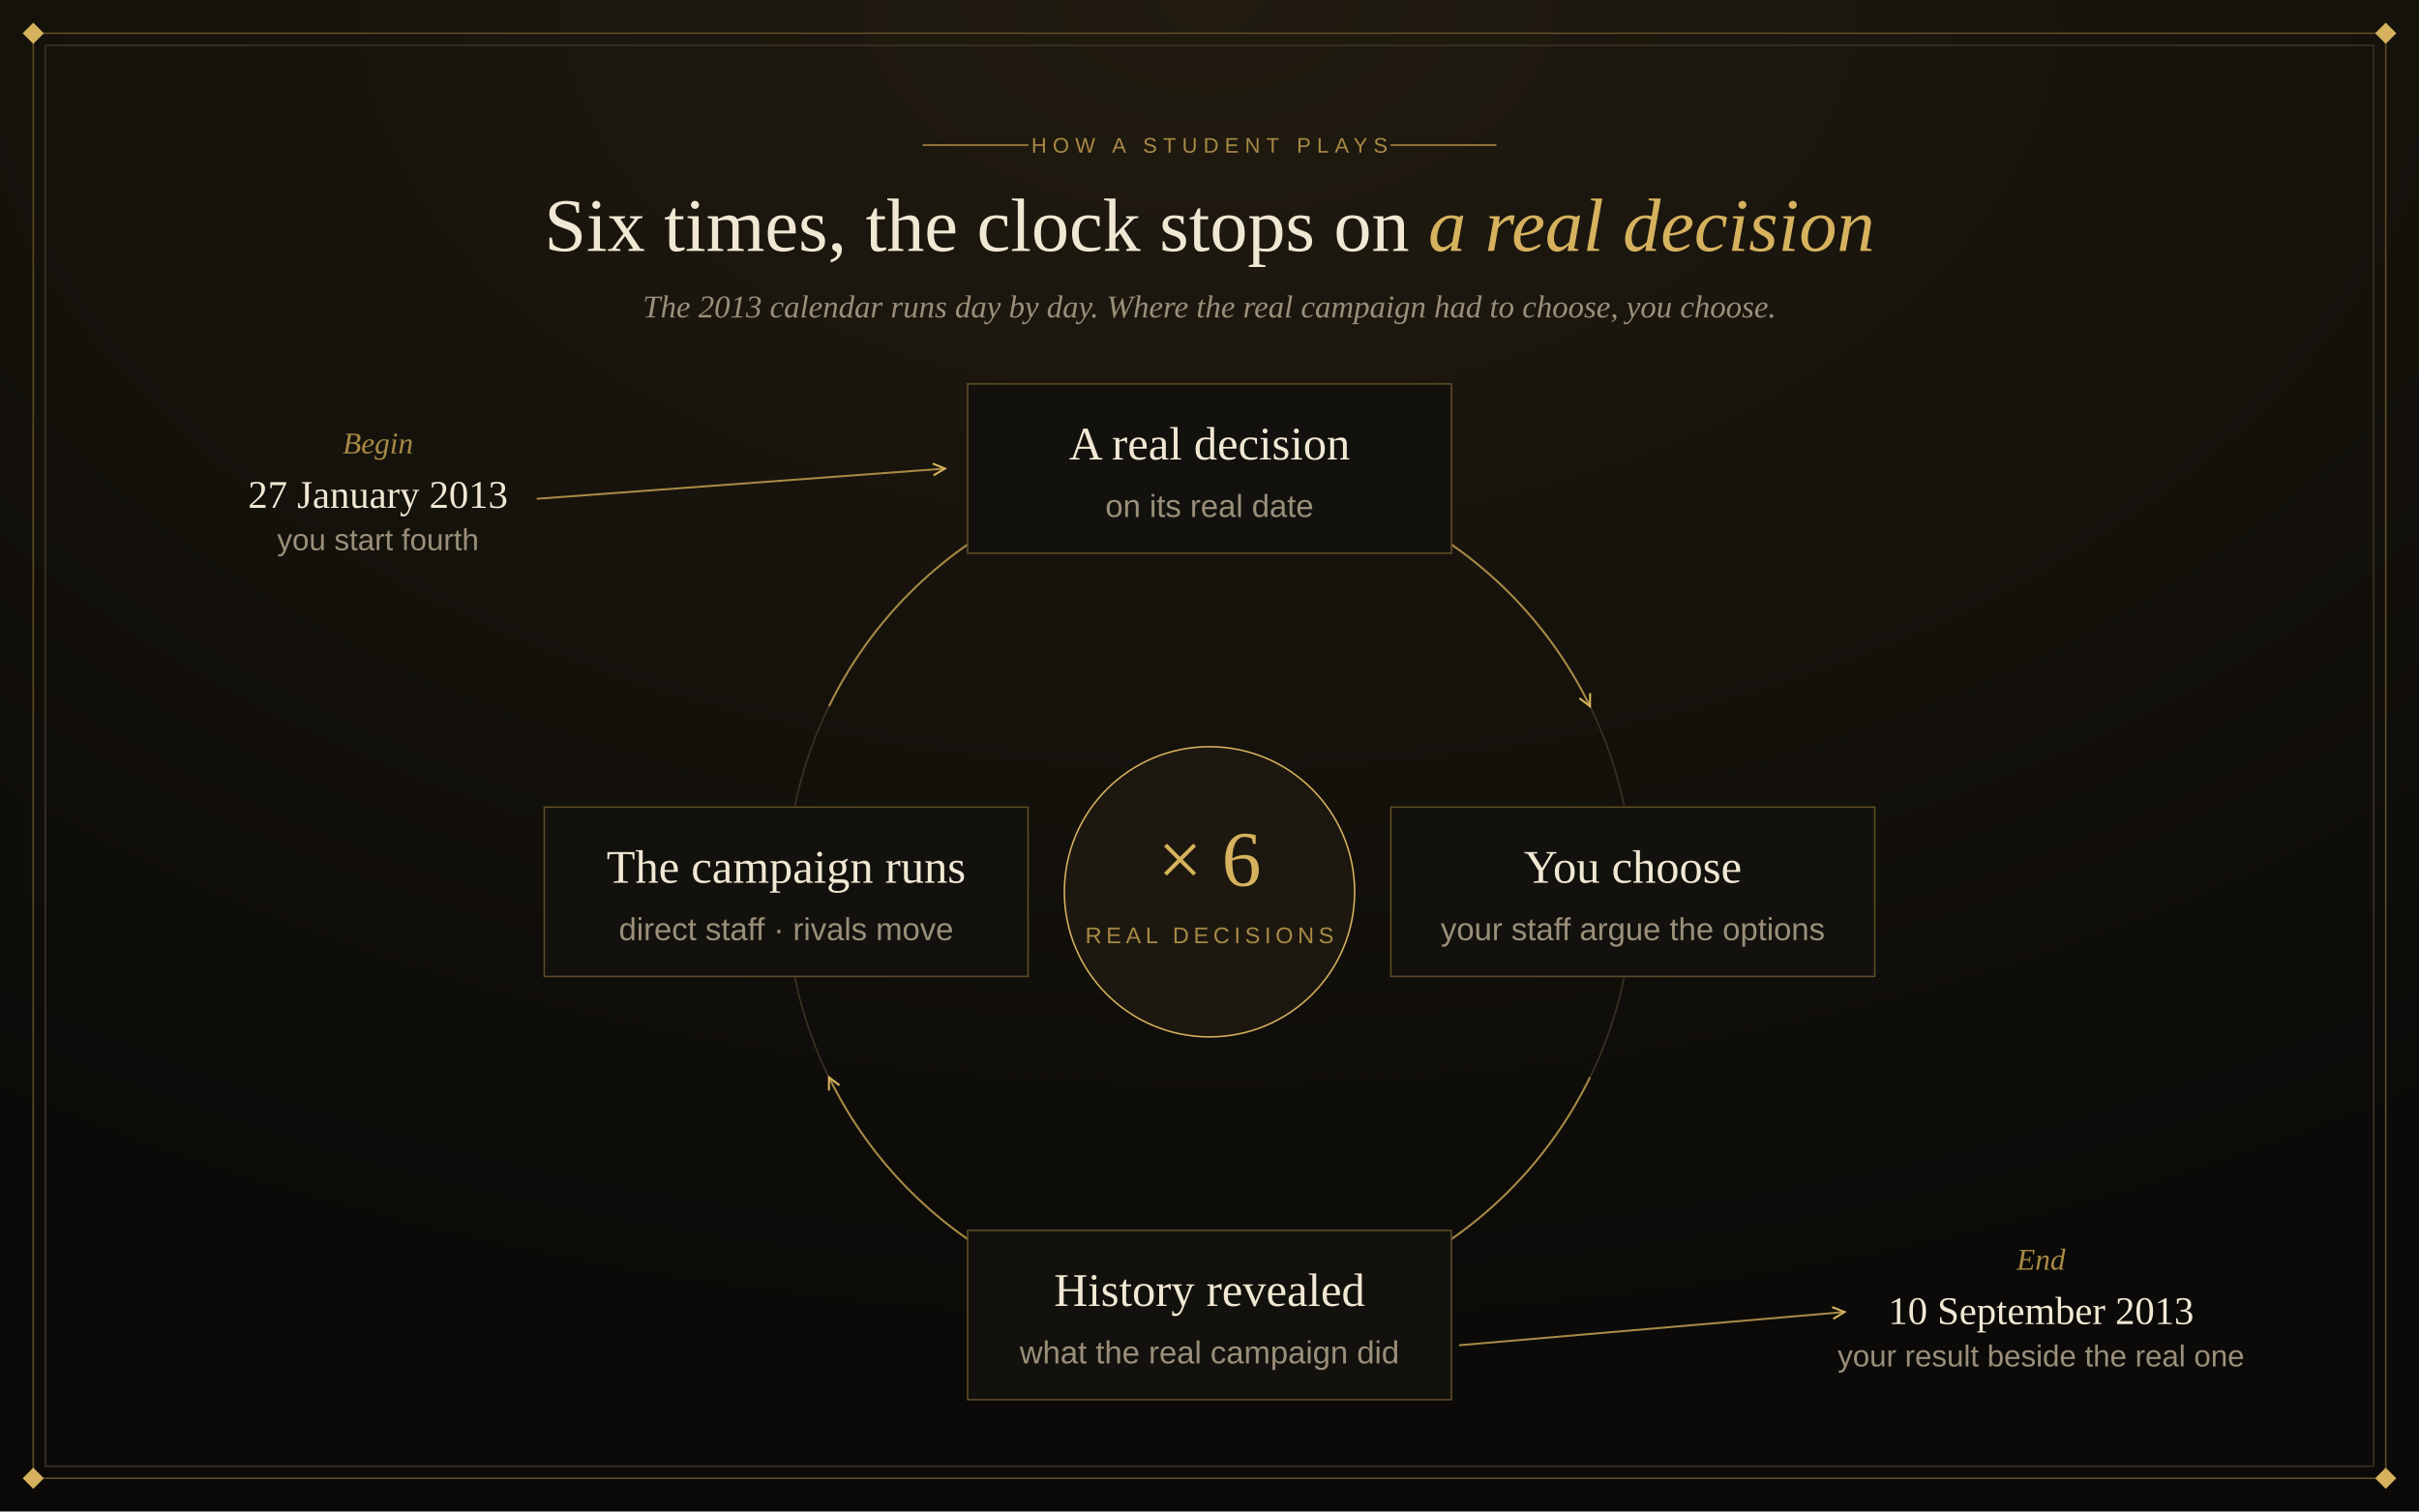
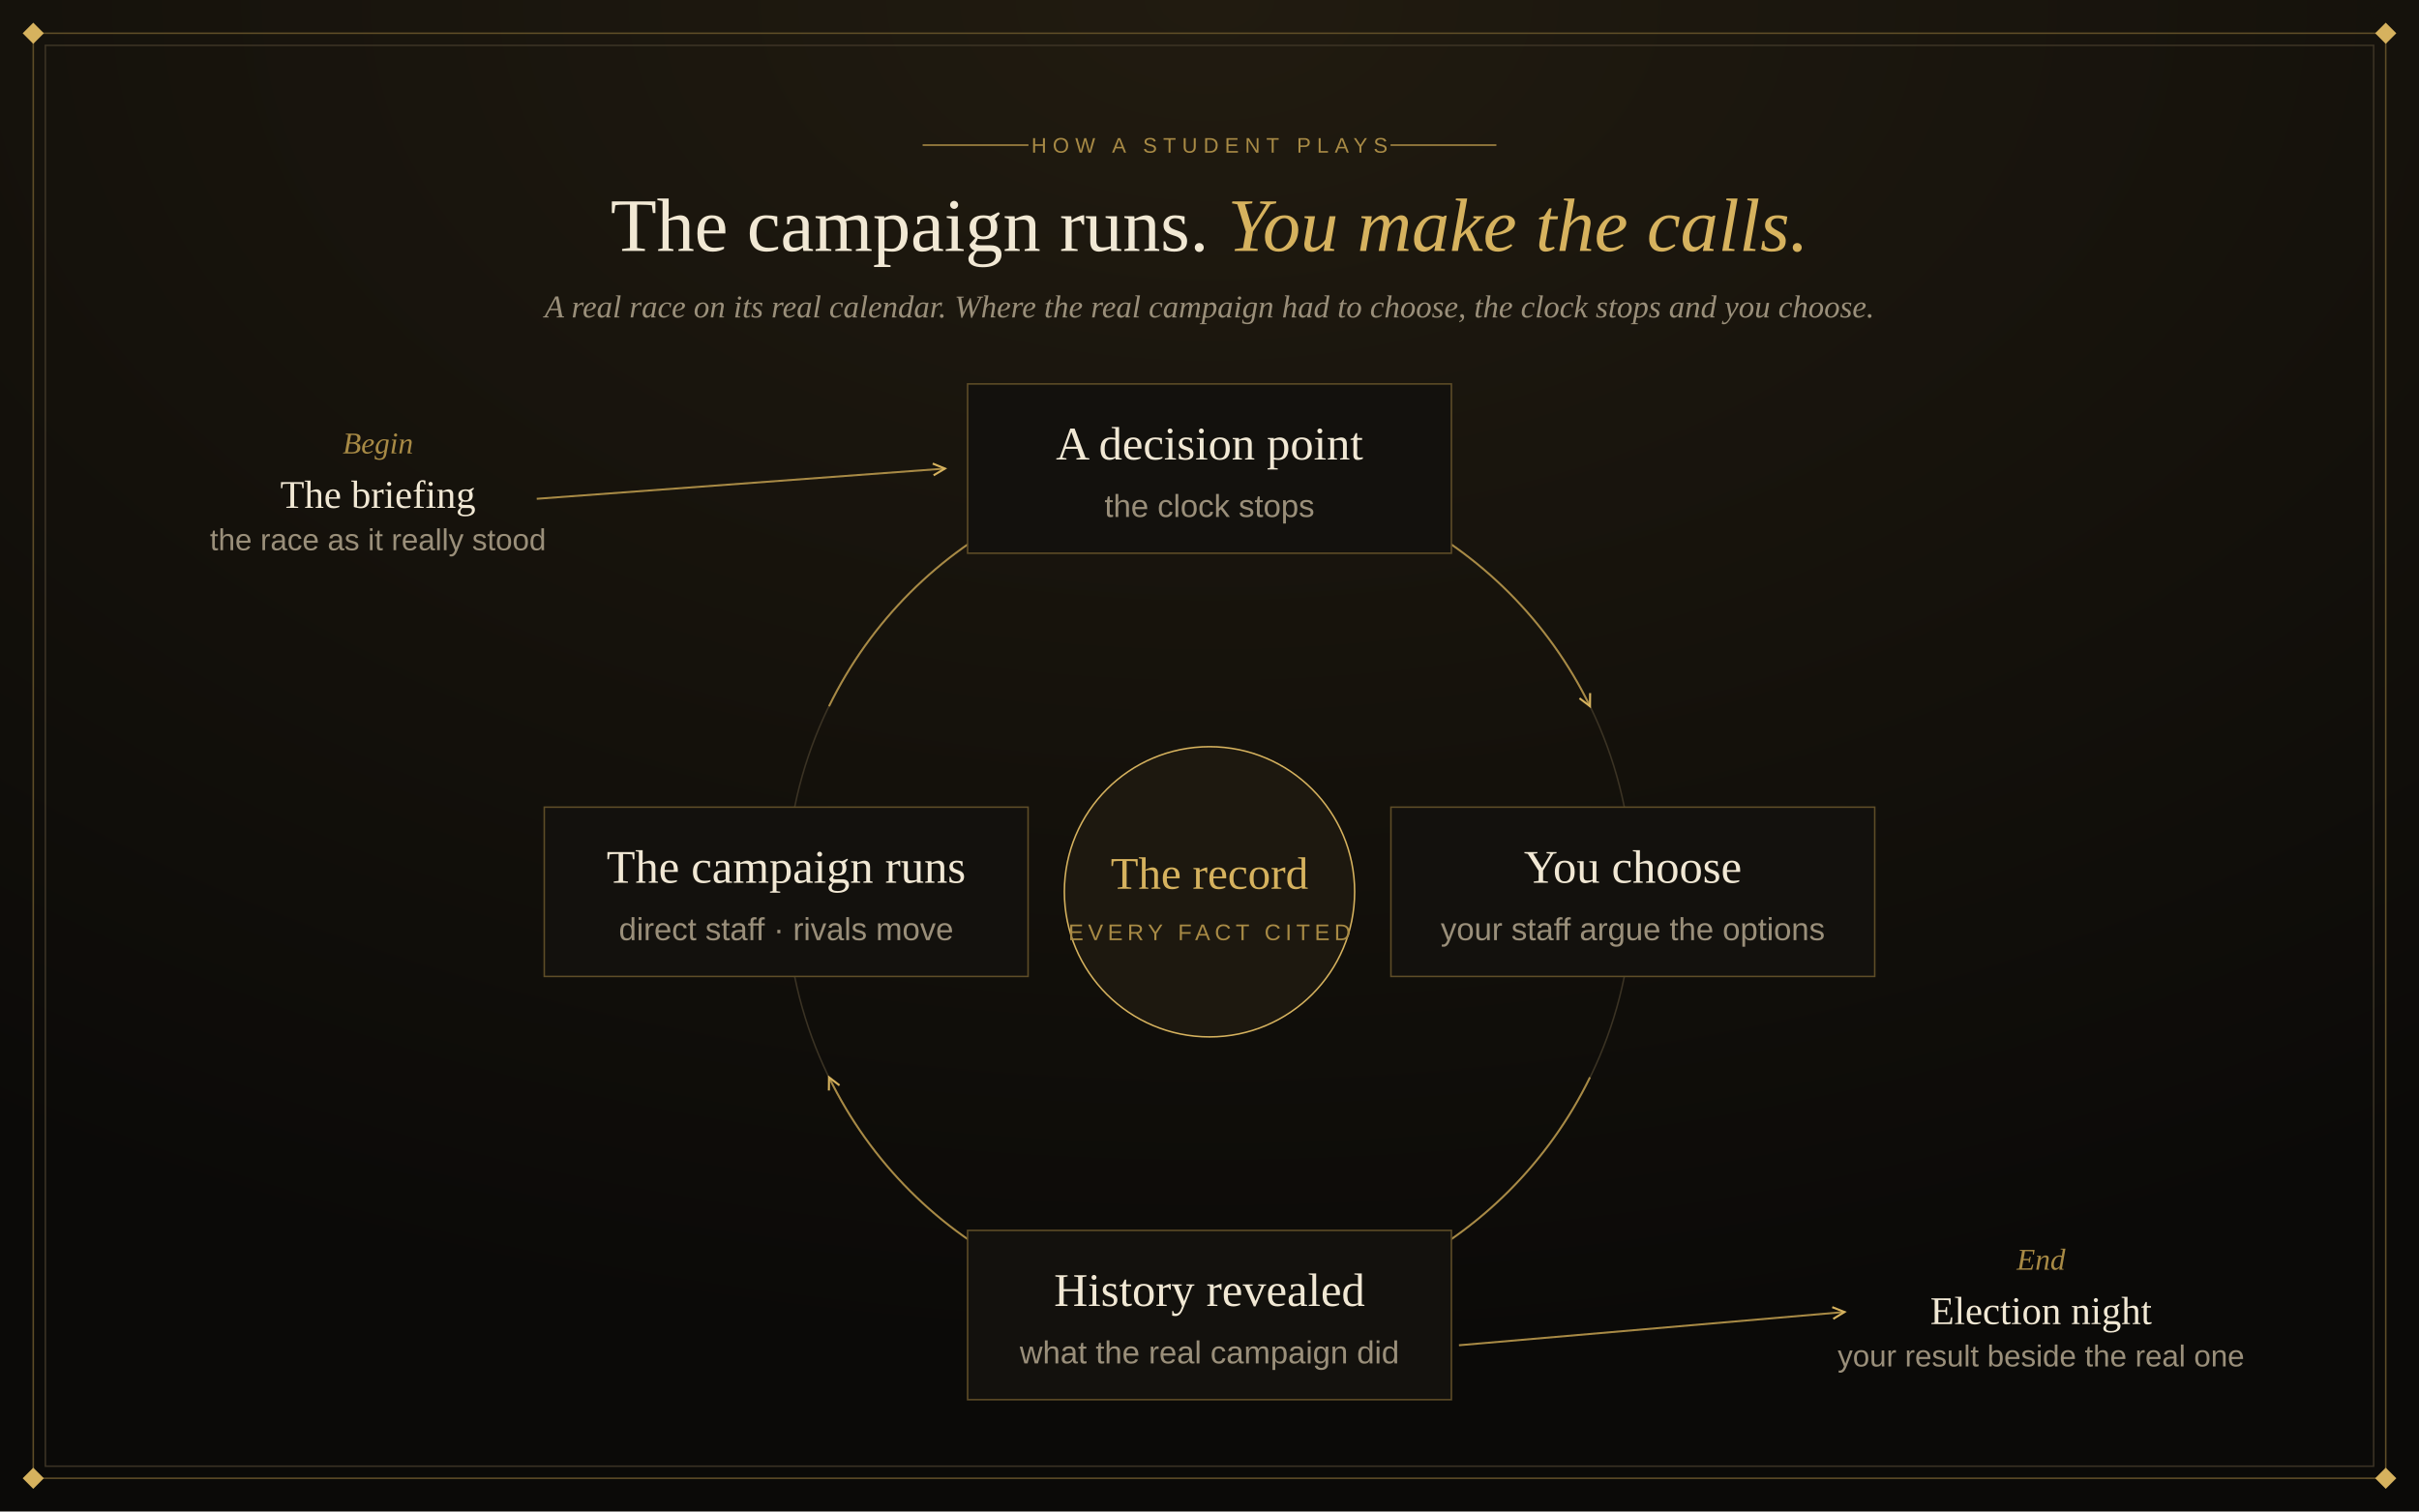
<svg xmlns="http://www.w3.org/2000/svg" viewBox="0 0 1600 1000" width="1600" height="1000">
  <defs>
    <radialGradient id="glow" cx="50%" cy="0%" r="90%">
      <stop offset="0" stop-color="#211b10" />
      <stop offset="1" stop-color="#0b0a08" />
    </radialGradient>
    <marker id="h" viewBox="0 0 12 12" refX="10" refY="6" markerWidth="9" markerHeight="9" orient="auto-start-reverse">
      <path d="M2,2 L10,6 L2,10" fill="none" stroke="#d6b25e" stroke-width="1.4" />
    </marker>
  </defs>
  <rect width="1600" height="1000" fill="url(#glow)" />
  <rect x="22" y="22" width="1556" height="956" fill="none" stroke="#5e4d27" />
  <rect x="30" y="30" width="1540" height="940" fill="none" stroke="#3b3324" />
  <path d="M22,15 L29,22 L22,29 L15,22 z" fill="#d6b25e" />
  <path d="M1578,15 L1585,22 L1578,29 L1571,22 z" fill="#d6b25e" />
  <path d="M22,971 L29,978 L22,985 L15,978 z" fill="#d6b25e" />
  <path d="M1578,971 L1585,978 L1578,985 L1571,978 z" fill="#d6b25e" />
  <line x1="610.25" y1="96" x2="680.25" y2="96" stroke="#a88a45" />
  <line x1="919.75" y1="96" x2="989.75" y2="96" stroke="#a88a45" />
  <text x="800" y="101" text-anchor="middle" font-family="'Helvetica Neue', 'Segoe UI', Arial, sans-serif" font-size="14" letter-spacing="4" fill="#a88a45">HOW A STUDENT PLAYS</text>
-   <text x="800" y="166" text-anchor="middle" font-family="Georgia, 'Times New Roman', serif" font-size="50" fill="#f1e8d4">Six times, the clock stops on <tspan font-style="italic" fill="#d6b25e">a real decision</tspan>
+   <text x="800" y="166" text-anchor="middle" font-family="Georgia, 'Times New Roman', serif" font-size="50" fill="#f1e8d4">The campaign runs. <tspan font-style="italic" fill="#d6b25e">You make the calls.</tspan>
  </text>
-   <text x="800" y="210" text-anchor="middle" font-family="Georgia, 'Times New Roman', serif" font-style="italic" font-size="21" fill="#9a8f7a">The 2013 calendar runs day by day. Where the real campaign had to choose, you choose.</text>
+   <text x="800" y="210" text-anchor="middle" font-family="Georgia, 'Times New Roman', serif" font-style="italic" font-size="21" fill="#9a8f7a">A real race on its real calendar. Where the real campaign had to choose, the clock stops and you choose.</text>
  <circle cx="800" cy="590" r="280" fill="none" stroke="#3b3324" />
  <path d="M922.744,338.338 A280,280 0 0 1 1051.662,467.256" fill="none" stroke="#a88a45" stroke-width="1.3" marker-end="url(#h)" />
  <path d="M1051.662,712.744 A280,280 0 0 1 922.744,841.662" fill="none" stroke="#a88a45" stroke-width="1.3" marker-end="url(#h)" />
  <path d="M677.256,841.662 A280,280 0 0 1 548.338,712.744" fill="none" stroke="#a88a45" stroke-width="1.3" marker-end="url(#h)" />
  <path d="M548.338,467.256 A280,280 0 0 1 677.256,338.338" fill="none" stroke="#a88a45" stroke-width="1.3" marker-end="url(#h)" />
  <circle cx="800" cy="590" r="96" fill="#1d180f" stroke="#d6b25e" />
-   <text x="800" y="586" text-anchor="middle" font-family="Georgia, 'Times New Roman', serif" font-size="52" fill="#d6b25e">× 6</text>
-   <text x="800" y="624" text-anchor="middle" font-family="'Helvetica Neue', 'Segoe UI', Arial, sans-serif" font-size="15" letter-spacing="3" fill="#a88a45">REAL DECISIONS</text>
+   <text x="800" y="588" text-anchor="middle" font-family="Georgia, 'Times New Roman', serif" font-size="30" fill="#d6b25e">The record</text>
+   <text x="800" y="622" text-anchor="middle" font-family="'Helvetica Neue', 'Segoe UI', Arial, sans-serif" font-size="15" letter-spacing="3" fill="#a88a45">EVERY FACT CITED</text>
  <rect x="640" y="254" width="320" height="112" fill="#13110d" stroke="#5e4d27" stroke-width="1" />
-   <text x="800" y="304" text-anchor="middle" font-family="Georgia, 'Times New Roman', serif" font-size="31" fill="#f1e8d4">A real decision</text>
-   <text x="800" y="342" text-anchor="middle" font-family="'Helvetica Neue', 'Segoe UI', Arial, sans-serif" font-size="21" fill="#9a8f7a">on its real date</text>
+   <text x="800" y="304" text-anchor="middle" font-family="Georgia, 'Times New Roman', serif" font-size="31" fill="#f1e8d4">A decision point</text>
+   <text x="800" y="342" text-anchor="middle" font-family="'Helvetica Neue', 'Segoe UI', Arial, sans-serif" font-size="21" fill="#9a8f7a">the clock stops</text>
  <rect x="920" y="534" width="320" height="112" fill="#13110d" stroke="#5e4d27" stroke-width="1" />
  <text x="1080" y="584" text-anchor="middle" font-family="Georgia, 'Times New Roman', serif" font-size="31" fill="#f1e8d4">You choose</text>
  <text x="1080" y="622" text-anchor="middle" font-family="'Helvetica Neue', 'Segoe UI', Arial, sans-serif" font-size="21" fill="#9a8f7a">your staff argue the options</text>
  <rect x="640" y="814" width="320" height="112" fill="#13110d" stroke="#5e4d27" stroke-width="1" />
  <text x="800" y="864" text-anchor="middle" font-family="Georgia, 'Times New Roman', serif" font-size="31" fill="#f1e8d4">History revealed</text>
  <text x="800" y="902" text-anchor="middle" font-family="'Helvetica Neue', 'Segoe UI', Arial, sans-serif" font-size="21" fill="#9a8f7a">what the real campaign did</text>
  <rect x="360" y="534" width="320" height="112" fill="#13110d" stroke="#5e4d27" stroke-width="1" />
  <text x="520" y="584" text-anchor="middle" font-family="Georgia, 'Times New Roman', serif" font-size="31" fill="#f1e8d4">The campaign runs</text>
  <text x="520" y="622" text-anchor="middle" font-family="'Helvetica Neue', 'Segoe UI', Arial, sans-serif" font-size="21" fill="#9a8f7a">direct staff · rivals move</text>
  <text x="250" y="300" text-anchor="middle" font-family="Georgia, 'Times New Roman', serif" font-size="20" font-style="italic" fill="#a88a45">Begin</text>
-   <text x="250" y="336" text-anchor="middle" font-family="Georgia, 'Times New Roman', serif" font-size="26" fill="#f1e8d4">27 January 2013</text>
-   <text x="250" y="364" text-anchor="middle" font-family="'Helvetica Neue', 'Segoe UI', Arial, sans-serif" font-size="20" fill="#9a8f7a">you start fourth</text>
+   <text x="250" y="336" text-anchor="middle" font-family="Georgia, 'Times New Roman', serif" font-size="26" fill="#f1e8d4">The briefing</text>
+   <text x="250" y="364" text-anchor="middle" font-family="'Helvetica Neue', 'Segoe UI', Arial, sans-serif" font-size="20" fill="#9a8f7a">the race as it really stood</text>
  <path d="M355,330 L625,310" fill="none" stroke="#a88a45" stroke-width="1.3" marker-end="url(#h)" />
  <text x="1350" y="840" text-anchor="middle" font-family="Georgia, 'Times New Roman', serif" font-size="20" font-style="italic" fill="#a88a45">End</text>
-   <text x="1350" y="876" text-anchor="middle" font-family="Georgia, 'Times New Roman', serif" font-size="26" fill="#f1e8d4">10 September 2013</text>
+   <text x="1350" y="876" text-anchor="middle" font-family="Georgia, 'Times New Roman', serif" font-size="26" fill="#f1e8d4">Election night</text>
  <text x="1350" y="904" text-anchor="middle" font-family="'Helvetica Neue', 'Segoe UI', Arial, sans-serif" font-size="20" fill="#9a8f7a">your result beside the real one</text>
  <path d="M965,890 L1220,868" fill="none" stroke="#a88a45" stroke-width="1.3" marker-end="url(#h)" />
</svg>
